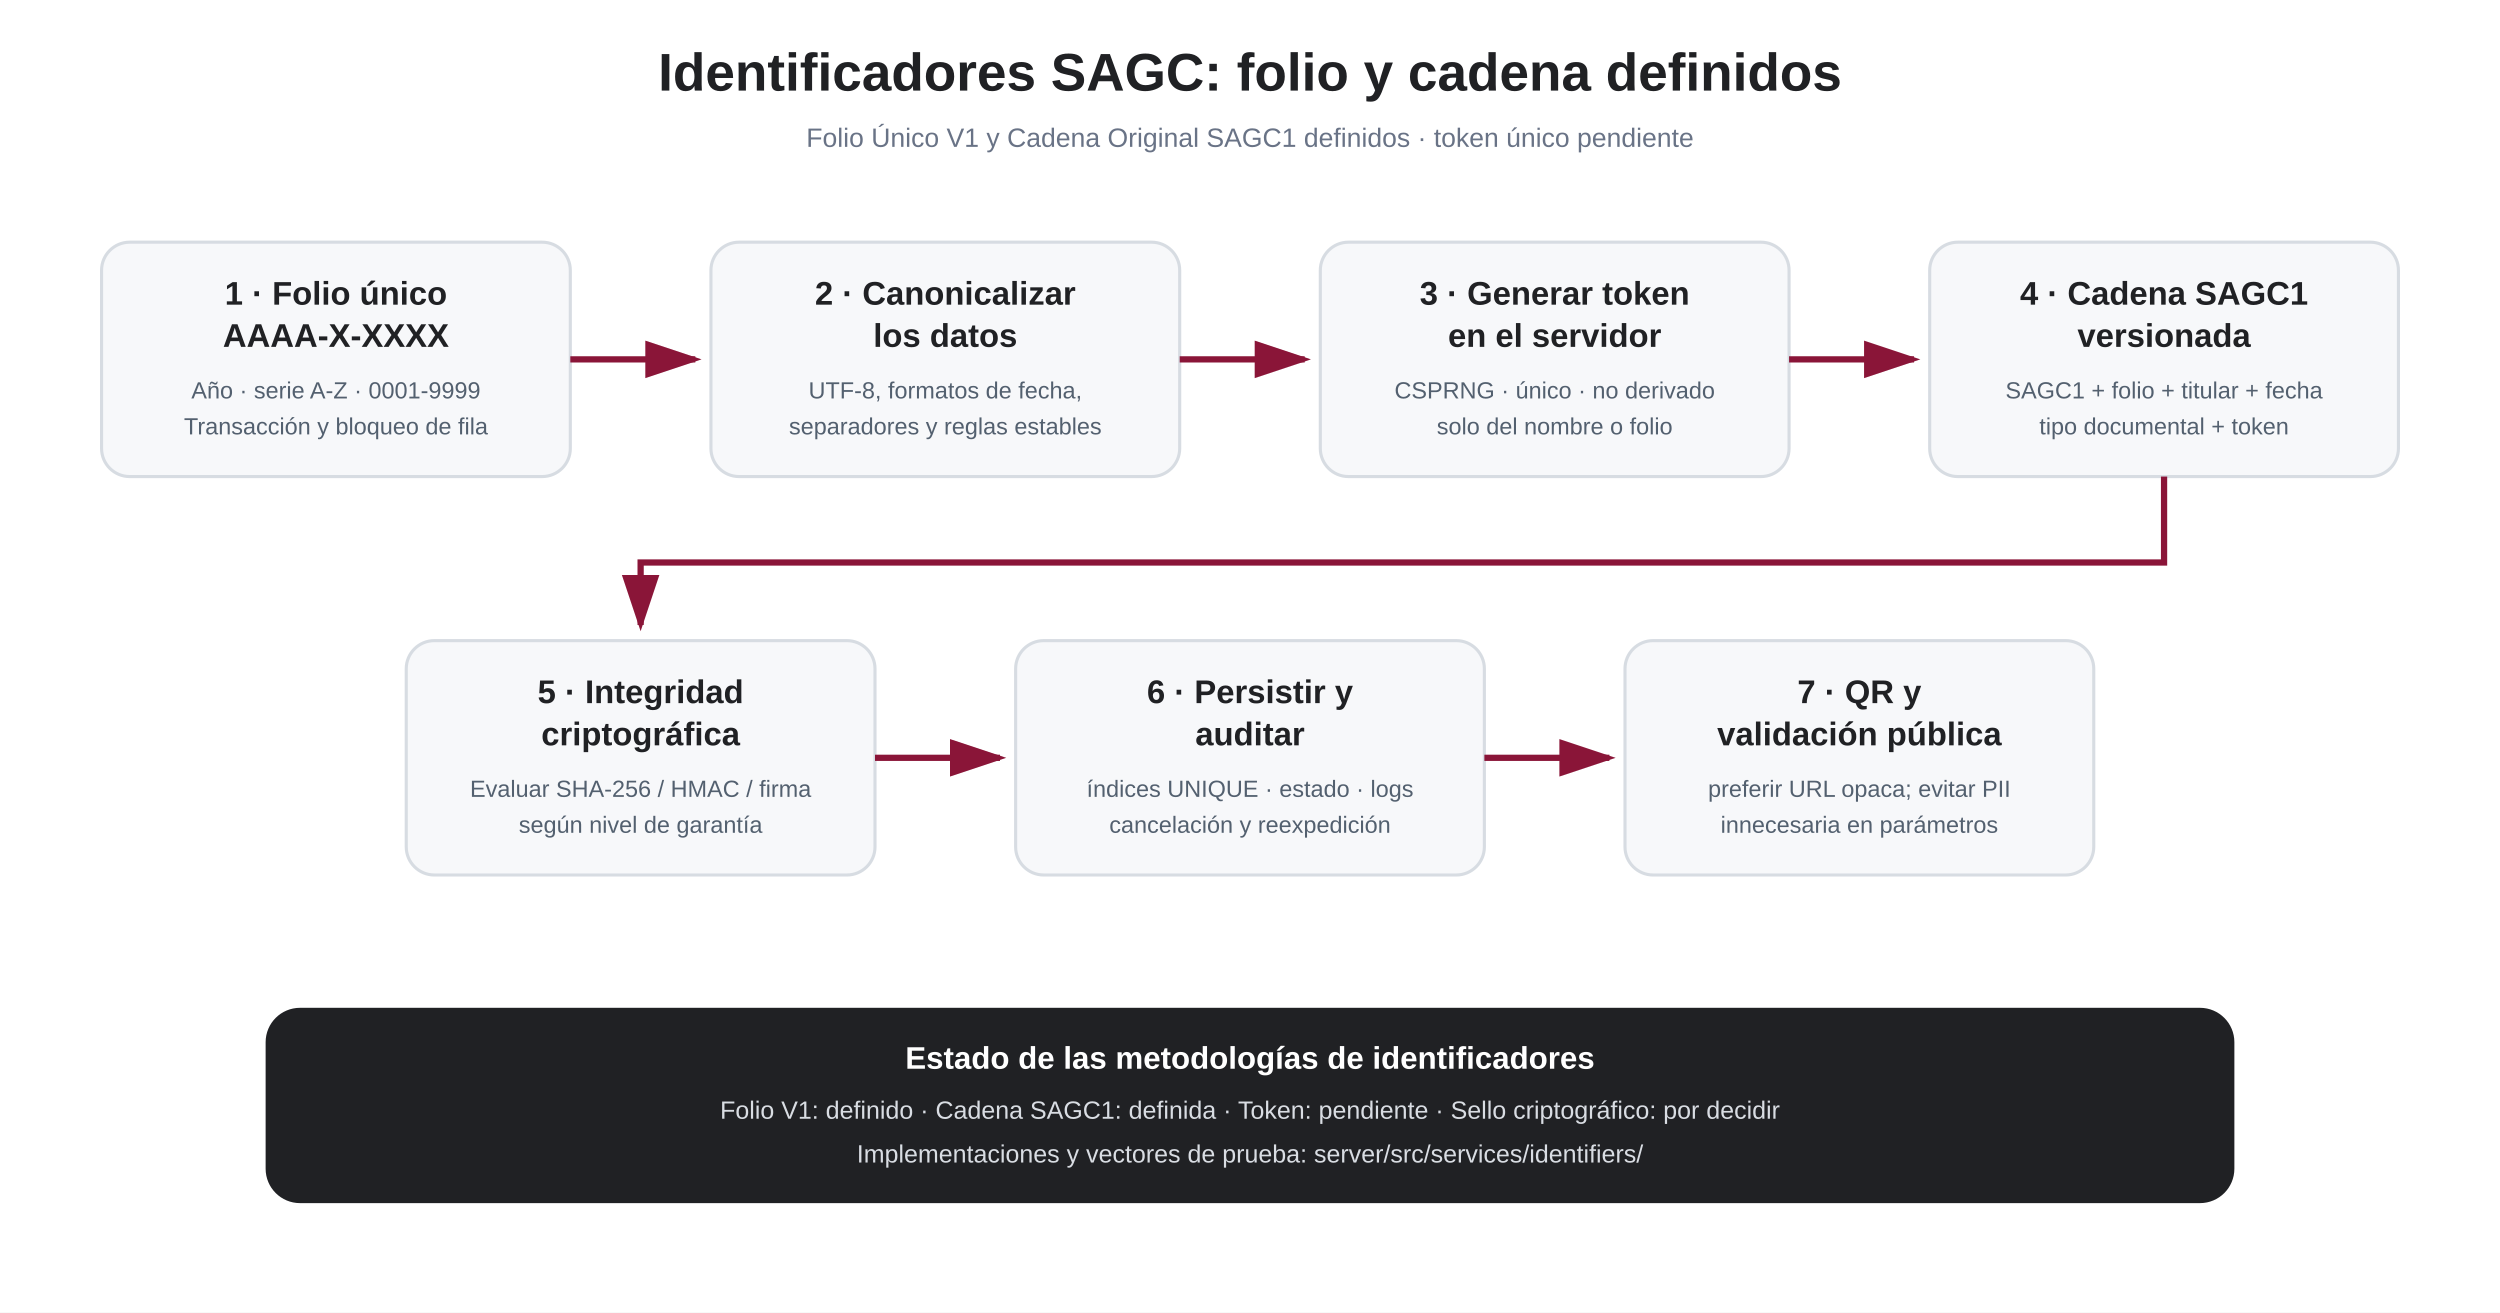
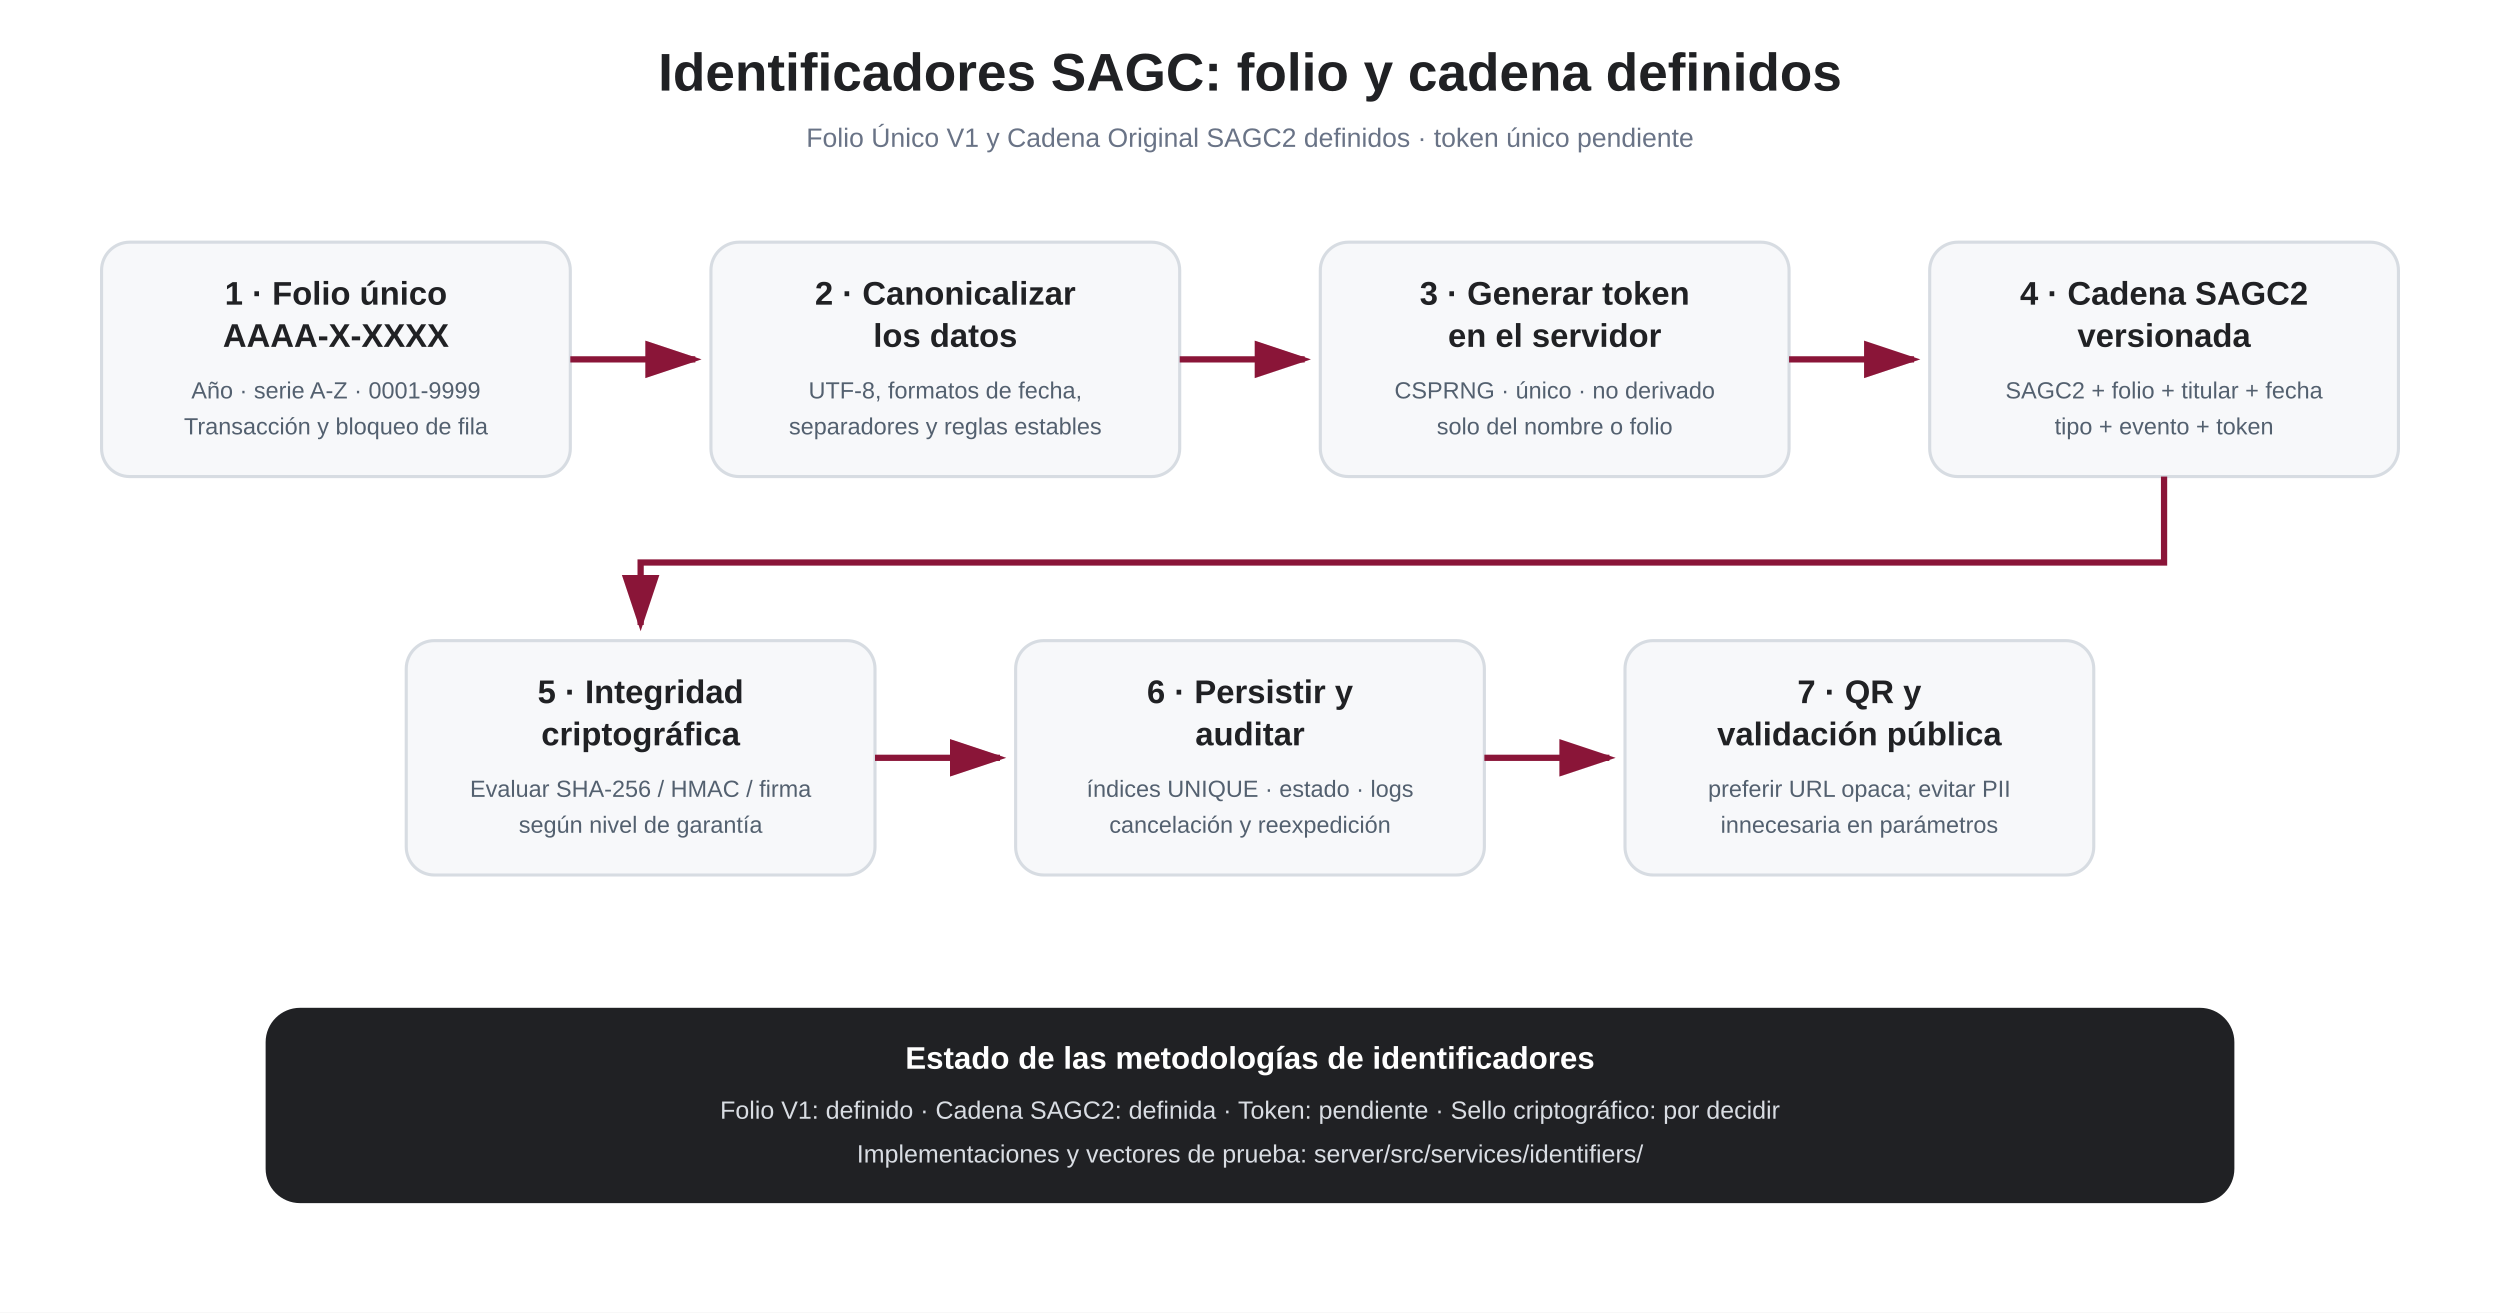
<svg xmlns="http://www.w3.org/2000/svg" width="1600" height="840" viewBox="0 0 1600 840">
  <defs>
    <marker id="a" markerWidth="10" markerHeight="10" refX="8" refY="3" orient="auto">
      <path d="M0,0 L0,6 L9,3 z" fill="#8a1538" />
    </marker>
  </defs>
  <rect width="1600" height="840" fill="#ffffff" />
  <text x="800" y="58" text-anchor="middle" font-family="Arial,sans-serif" font-size="34" font-weight="700" fill="#202124">Identificadores SAGC: folio y cadena definidos</text>
-   <text x="800" y="94" text-anchor="middle" font-family="Arial,sans-serif" font-size="17" fill="#697386">Folio Único V1 y Cadena Original SAGC1 definidos · token único pendiente</text>
+   <text x="800" y="94" text-anchor="middle" font-family="Arial,sans-serif" font-size="17" fill="#697386">Folio Único V1 y Cadena Original SAGC2 definidos · token único pendiente</text>
  <g font-family="Arial,sans-serif">
    <g fill="#f7f8fa" stroke="#d7dce2" stroke-width="2">
      <rect x="65" y="155" width="300" height="150" rx="18" />
      <rect x="455" y="155" width="300" height="150" rx="18" />
      <rect x="845" y="155" width="300" height="150" rx="18" />
      <rect x="1235" y="155" width="300" height="150" rx="18" />
      <rect x="260" y="410" width="300" height="150" rx="18" />
      <rect x="650" y="410" width="300" height="150" rx="18" />
      <rect x="1040" y="410" width="300" height="150" rx="18" />
    </g>
    <g font-size="21" font-weight="700" fill="#202124" text-anchor="middle">
      <text x="215" y="195">1 · Folio único</text>
      <text x="215" y="222">AAAA-X-XXXX</text>
      <text x="605" y="195">2 · Canonicalizar</text>
      <text x="605" y="222">los datos</text>
      <text x="995" y="195">3 · Generar token</text>
      <text x="995" y="222">en el servidor</text>
-       <text x="1385" y="195">4 · Cadena SAGC1</text>
+       <text x="1385" y="195">4 · Cadena SAGC2</text>
      <text x="1385" y="222">versionada</text>
      <text x="410" y="450">5 · Integridad</text>
      <text x="410" y="477">criptográfica</text>
      <text x="800" y="450">6 · Persistir y</text>
      <text x="800" y="477">auditar</text>
      <text x="1190" y="450">7 · QR y</text>
      <text x="1190" y="477">validación pública</text>
    </g>
    <g font-size="15" fill="#53606f" text-anchor="middle">
      <text x="215" y="255">Año · serie A-Z · 0001-9999</text>
      <text x="215" y="278">Transacción y bloqueo de fila</text>
      <text x="605" y="255">UTF-8, formatos de fecha,</text>
      <text x="605" y="278">separadores y reglas estables</text>
      <text x="995" y="255">CSPRNG · único · no derivado</text>
      <text x="995" y="278">solo del nombre o folio</text>
-       <text x="1385" y="255">SAGC1 + folio + titular + fecha</text>
-       <text x="1385" y="278">tipo documental + token</text>
+       <text x="1385" y="255">SAGC2 + folio + titular + fecha</text>
+       <text x="1385" y="278">tipo + evento + token</text>
      <text x="410" y="510">Evaluar SHA-256 / HMAC / firma</text>
      <text x="410" y="533">según nivel de garantía</text>
      <text x="800" y="510">índices UNIQUE · estado · logs</text>
      <text x="800" y="533">cancelación y reexpedición</text>
      <text x="1190" y="510">preferir URL opaca; evitar PII</text>
      <text x="1190" y="533">innecesaria en parámetros</text>
    </g>
    <g stroke="#8a1538" stroke-width="4" fill="none" marker-end="url(#a)">
      <path d="M365 230H445" />
      <path d="M755 230H835" />
      <path d="M1145 230H1225" />
      <path d="M1385 305V360H410V400" />
      <path d="M560 485H640" />
      <path d="M950 485H1030" />
    </g>
    <rect x="170" y="645" width="1260" height="125" rx="22" fill="#202124" />
    <text x="800" y="684" text-anchor="middle" font-size="20" font-weight="700" fill="white">Estado de las metodologías de identificadores</text>
-     <text x="800" y="716" text-anchor="middle" font-size="16" fill="#d9dde3">Folio V1: definido · Cadena SAGC1: definida · Token: pendiente · Sello criptográfico: por decidir</text>
+     <text x="800" y="716" text-anchor="middle" font-size="16" fill="#d9dde3">Folio V1: definido · Cadena SAGC2: definida · Token: pendiente · Sello criptográfico: por decidir</text>
    <text x="800" y="744" text-anchor="middle" font-size="16" fill="#d9dde3">Implementaciones y vectores de prueba: server/src/services/identifiers/</text>
  </g>
</svg>
